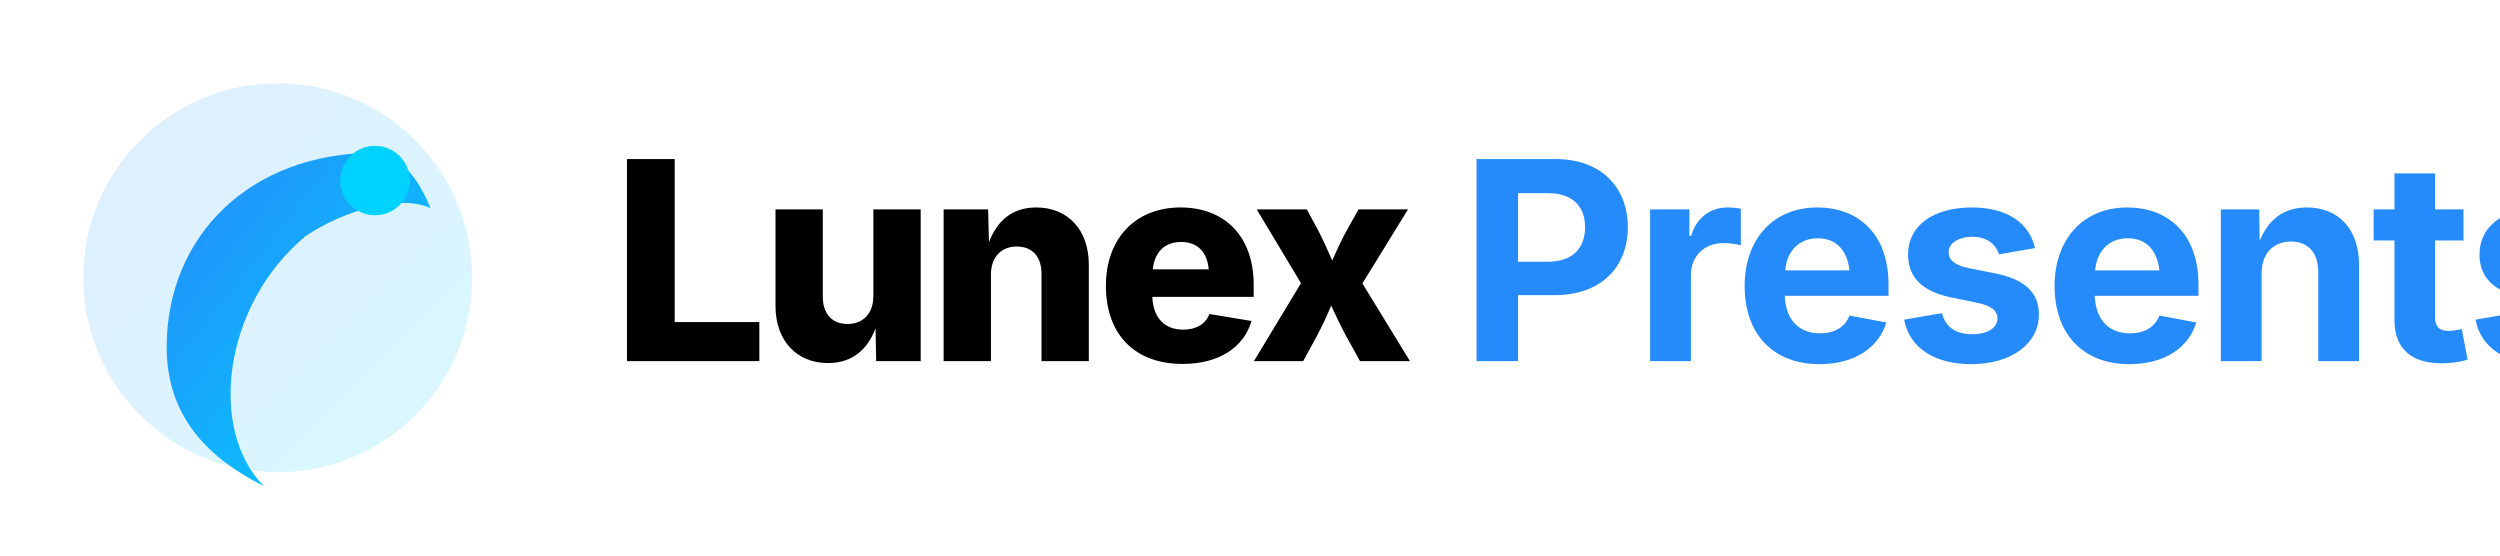
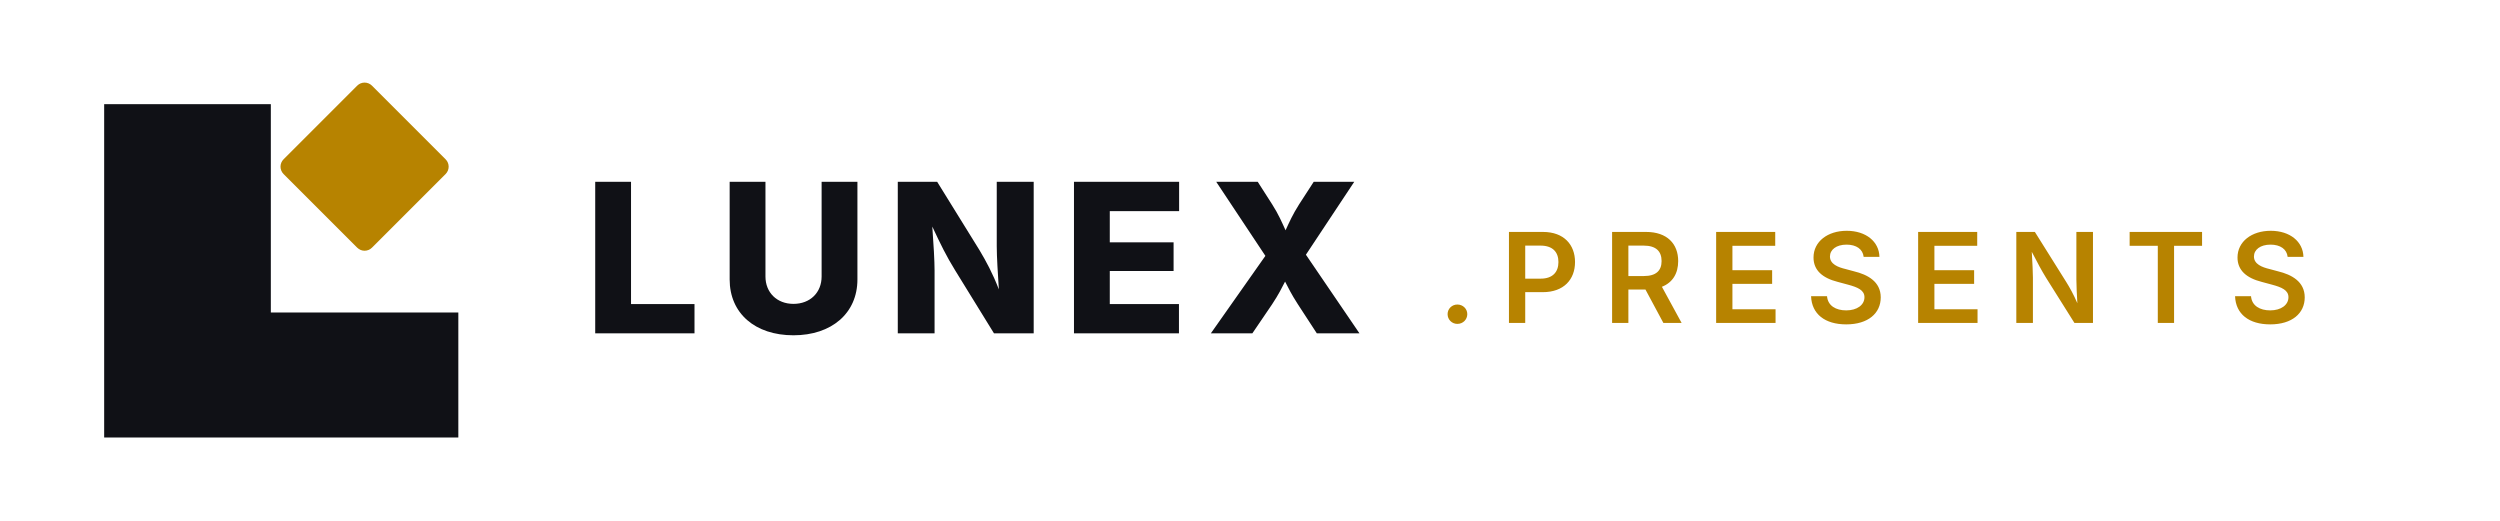
- <svg xmlns="http://www.w3.org/2000/svg" viewBox="0 0 180 40" width="180" height="40" fill="none">
-   <defs>
-     <linearGradient id="lxGrad" x1="0%" y1="0%" x2="100%" y2="100%">
-       <stop offset="0%" stop-color="#258BFA" />
-       <stop offset="100%" stop-color="#00D2FF" />
-     </linearGradient>
-     <linearGradient id="lxGlow" x1="0%" y1="100%" x2="100%" y2="0%">
-       <stop offset="0%" stop-color="#1A6FD4" />
-       <stop offset="100%" stop-color="#7BB8FF" />
-     </linearGradient>
-   </defs>
+ <svg xmlns="http://www.w3.org/2000/svg" viewBox="0 0 240 50" width="240" height="50" fill="none">
  <g transform="translate(4, 4)">
-     <circle cx="16" cy="16" r="14" fill="url(#lxGrad)" opacity="0.15" />
-     <path d="M 23 7 C 14 7 8 13 8 21 C 8 26 11 29 15 31 C 11 27 12 18 18 13 C 21 11 25 10 27 11 C 26 8.5 24.5 7 23 7 Z" fill="url(#lxGrad)" />
-     <circle cx="23" cy="9" r="2.5" fill="#00D2FF" />
+     <path d="M 6 6 L 22 6 L 22 26 L 40 26 L 40 38 L 6 38 Z" fill="#101116" />
+     <rect x="25" y="6" width="12" height="12" rx="1" transform="rotate(45 31 12)" fill="#B78300" />
  </g>
-   <text x="44" y="26" font-family="'Inter', -apple-system, BlinkMacSystemFont, sans-serif" font-weight="800" font-size="20" letter-spacing="-0.03em" class="brand-text-lunex" fill="currentColor">
-     Lunex
-   </text>
-   <text x="105" y="26" font-family="'Inter', -apple-system, BlinkMacSystemFont, sans-serif" font-weight="700" font-size="20" letter-spacing="-0.02em" fill="#258BFA">
-     Presents
-   </text>
+   <g transform="translate(56, 32)">
+     <text font-family="'Inter', -apple-system, BlinkMacSystemFont, sans-serif" font-weight="800" font-size="20" letter-spacing="0.08em" fill="#101116">LUNEX</text>
+     <text x="82" y="-1" font-family="'Inter', -apple-system, BlinkMacSystemFont, sans-serif" font-weight="600" font-size="12" letter-spacing="0.18em" fill="#B78300">.PRESENTS</text>
+   </g>
</svg>
